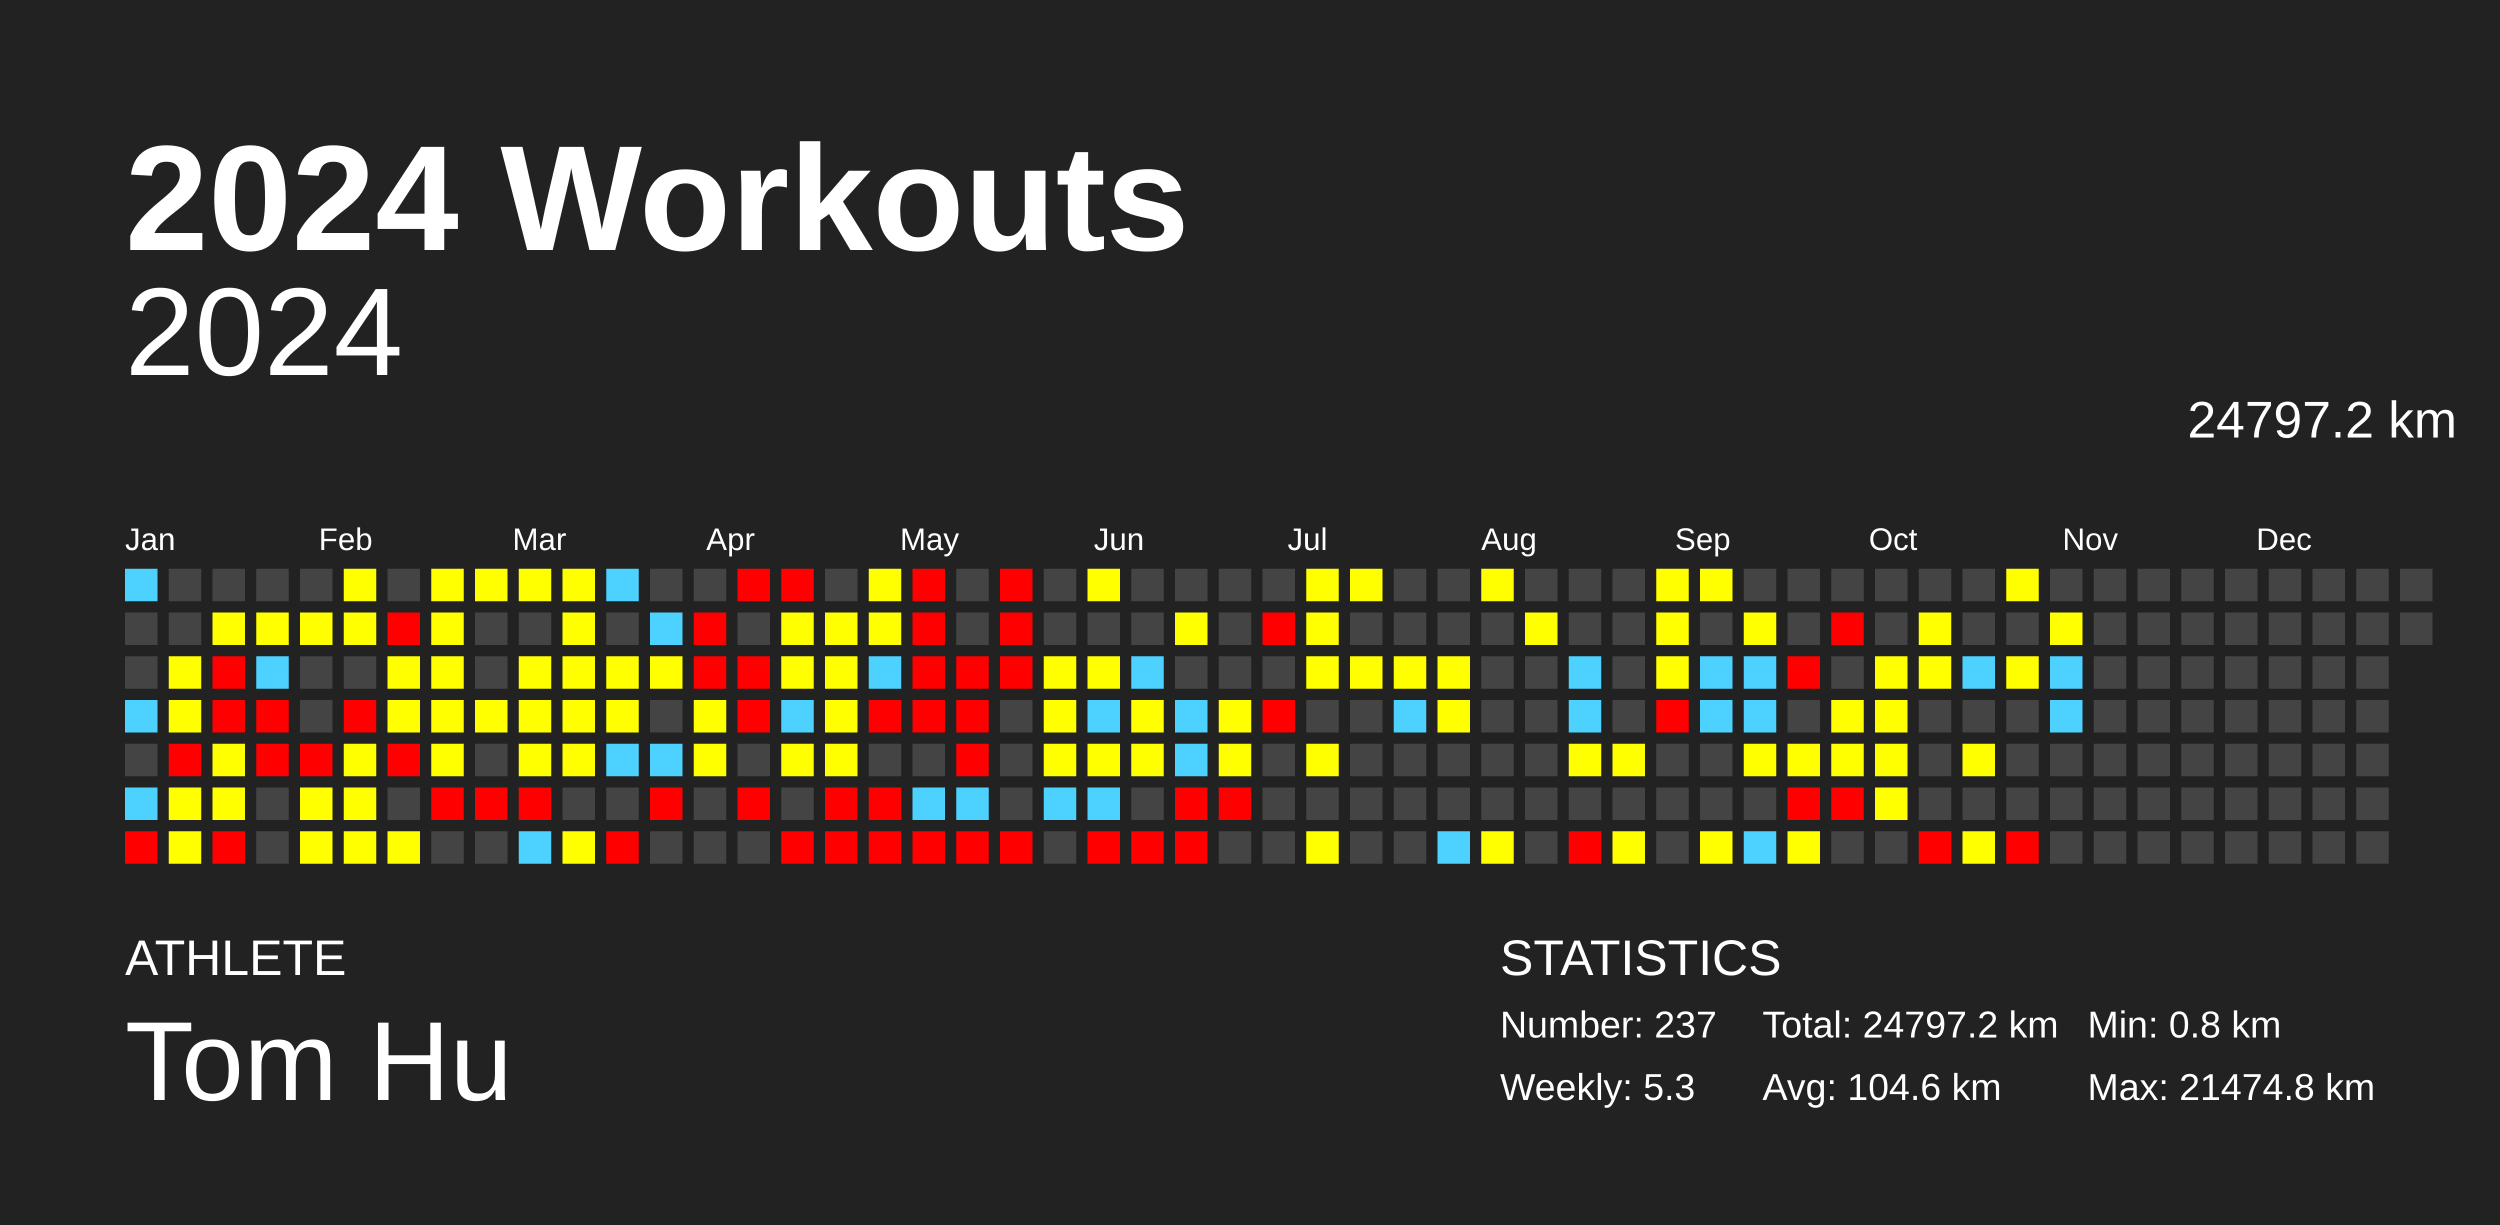
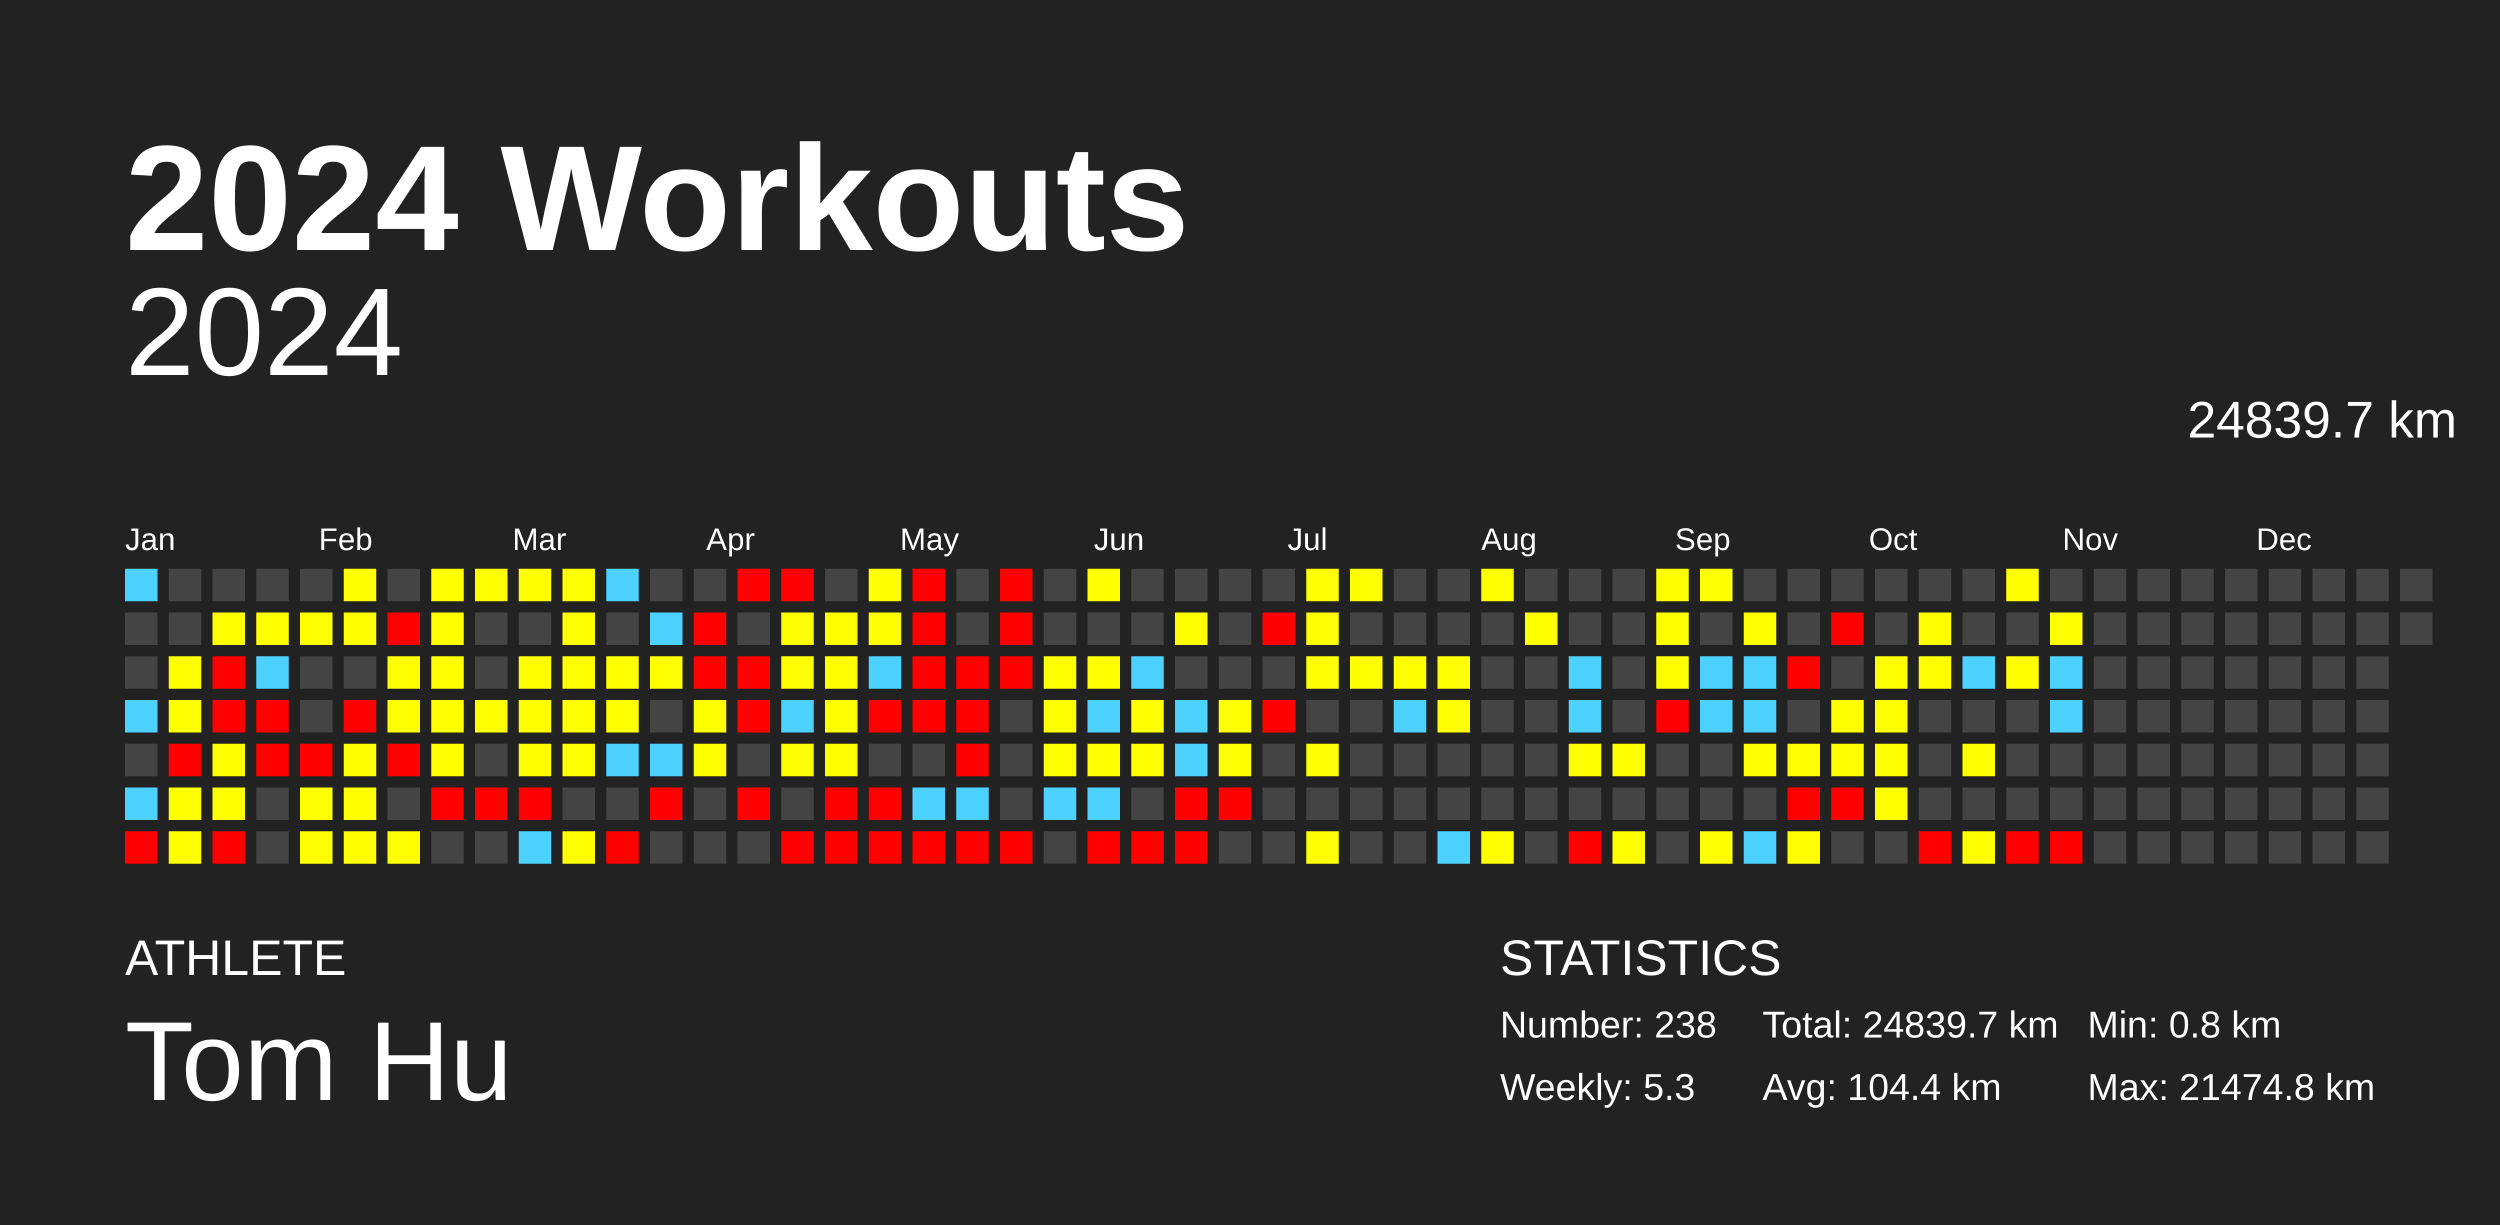
<svg xmlns="http://www.w3.org/2000/svg" baseProfile="full" height="98mm" version="1.1" viewBox="0,0,200,98" width="200mm">
  <defs />
  <rect fill="#222222" height="98" width="200" x="0" y="0" />
  <text fill="#FFFFFF" style="font-size:12px; font-family:Arial; font-weight:bold;" x="10" y="20">2024 Workouts</text>
  <text fill="#FFFFFF" style="font-size:4px; font-family:Arial" x="10" y="78">ATHLETE</text>
  <text fill="#FFFFFF" style="font-size:9px; font-family:Arial" x="10" y="88">Tom Hu</text>
  <text fill="#FFFFFF" style="font-size:4px; font-family:Arial" x="120" y="78">STATISTICS</text>
-   <text fill="#FFFFFF" style="font-size:3px; font-family:Arial" x="120" y="83">Number: 237</text>
+   <text fill="#FFFFFF" style="font-size:3px; font-family:Arial" x="120" y="83">Number: 238</text>
  <text fill="#FFFFFF" style="font-size:3px; font-family:Arial" x="120" y="88">Weekly: 5.3</text>
-   <text fill="#FFFFFF" style="font-size:3px; font-family:Arial" x="141" y="83">Total: 24797.2 km</text>
-   <text fill="#FFFFFF" style="font-size:3px; font-family:Arial" x="141" y="88">Avg: 104.6 km</text>
+   <text fill="#FFFFFF" style="font-size:3px; font-family:Arial" x="141" y="83">Total: 24839.7 km</text>
+   <text fill="#FFFFFF" style="font-size:3px; font-family:Arial" x="141" y="88">Avg: 104.4 km</text>
  <text fill="#FFFFFF" style="font-size:3px; font-family:Arial" x="167" y="83">Min: 0.8 km</text>
  <text fill="#FFFFFF" style="font-size:3px; font-family:Arial" x="167" y="88">Max: 21474.8 km</text>
  <text alignment-baseline="hanging" fill="#FFFFFF" style="font-size:10.0px; font-family:Arial;" x="10" y="30">2024</text>
-   <text alignment-baseline="hanging" fill="#FFFFFF" style="font-size:4.125px; font-family:Arial;" x="175" y="35">24797.2 km</text>
+   <text alignment-baseline="hanging" fill="#FFFFFF" style="font-size:4.125px; font-family:Arial;" x="175" y="35">24839.7 km</text>
  <text fill="#FFFFFF" style="font-size:2.5px; font-family:Arial" x="10.0" y="44">Jan</text>
  <text fill="#FFFFFF" style="font-size:2.5px; font-family:Arial" x="25.5" y="44">Feb</text>
  <text fill="#FFFFFF" style="font-size:2.5px; font-family:Arial" x="41.0" y="44">Mar</text>
  <text fill="#FFFFFF" style="font-size:2.5px; font-family:Arial" x="56.5" y="44">Apr</text>
  <text fill="#FFFFFF" style="font-size:2.5px; font-family:Arial" x="72.0" y="44">May</text>
  <text fill="#FFFFFF" style="font-size:2.5px; font-family:Arial" x="87.5" y="44">Jun</text>
  <text fill="#FFFFFF" style="font-size:2.5px; font-family:Arial" x="103.0" y="44">Jul</text>
  <text fill="#FFFFFF" style="font-size:2.5px; font-family:Arial" x="118.5" y="44">Aug</text>
  <text fill="#FFFFFF" style="font-size:2.5px; font-family:Arial" x="134.0" y="44">Sep</text>
  <text fill="#FFFFFF" style="font-size:2.5px; font-family:Arial" x="149.5" y="44">Oct</text>
  <text fill="#FFFFFF" style="font-size:2.5px; font-family:Arial" x="165.0" y="44">Nov</text>
  <text fill="#FFFFFF" style="font-size:2.5px; font-family:Arial" x="180.5" y="44">Dec</text>
  <rect fill="#4dd2ff" height="2.6" width="2.6" x="10.0" y="45.5" />
  <rect fill="#444444" height="2.6" width="2.6" x="10.0" y="49.0" />
  <rect fill="#444444" height="2.6" width="2.6" x="10.0" y="52.5" />
  <rect fill="#4dd2ff" height="2.6" width="2.6" x="10.0" y="56.0" />
  <rect fill="#444444" height="2.6" width="2.6" x="10.0" y="59.5" />
  <rect fill="#4dd2ff" height="2.6" width="2.6" x="10.0" y="63.0" />
  <rect fill="red" height="2.6" width="2.6" x="10.0" y="66.5" />
  <rect fill="#444444" height="2.6" width="2.6" x="13.5" y="45.5" />
  <rect fill="#444444" height="2.6" width="2.6" x="13.5" y="49.0" />
  <rect fill="#ffff00" height="2.6" width="2.6" x="13.5" y="52.5" />
  <rect fill="#ffff00" height="2.6" width="2.6" x="13.5" y="56.0" />
  <rect fill="red" height="2.6" width="2.6" x="13.5" y="59.5" />
  <rect fill="#ffff00" height="2.6" width="2.6" x="13.5" y="63.0" />
  <rect fill="#ffff00" height="2.6" width="2.6" x="13.5" y="66.5" />
  <rect fill="#444444" height="2.6" width="2.6" x="17.0" y="45.5" />
  <rect fill="#ffff00" height="2.6" width="2.6" x="17.0" y="49.0" />
  <rect fill="red" height="2.6" width="2.6" x="17.0" y="52.5" />
  <rect fill="red" height="2.6" width="2.6" x="17.0" y="56.0" />
  <rect fill="#ffff00" height="2.6" width="2.6" x="17.0" y="59.5" />
  <rect fill="#ffff00" height="2.6" width="2.6" x="17.0" y="63.0" />
  <rect fill="red" height="2.6" width="2.6" x="17.0" y="66.5" />
  <rect fill="#444444" height="2.6" width="2.6" x="20.5" y="45.5" />
  <rect fill="#ffff00" height="2.6" width="2.6" x="20.5" y="49.0" />
  <rect fill="#4dd2ff" height="2.6" width="2.6" x="20.5" y="52.5" />
  <rect fill="red" height="2.6" width="2.6" x="20.5" y="56.0" />
  <rect fill="red" height="2.6" width="2.6" x="20.5" y="59.5" />
  <rect fill="#444444" height="2.6" width="2.6" x="20.5" y="63.0" />
  <rect fill="#444444" height="2.6" width="2.6" x="20.5" y="66.5" />
  <rect fill="#444444" height="2.6" width="2.6" x="24.0" y="45.5" />
  <rect fill="#ffff00" height="2.6" width="2.6" x="24.0" y="49.0" />
  <rect fill="#444444" height="2.6" width="2.6" x="24.0" y="52.5" />
  <rect fill="#444444" height="2.6" width="2.6" x="24.0" y="56.0" />
  <rect fill="red" height="2.6" width="2.6" x="24.0" y="59.5" />
  <rect fill="#ffff00" height="2.6" width="2.6" x="24.0" y="63.0" />
  <rect fill="#ffff00" height="2.6" width="2.6" x="24.0" y="66.5" />
  <rect fill="#ffff00" height="2.6" width="2.6" x="27.5" y="45.5" />
  <rect fill="#ffff00" height="2.6" width="2.6" x="27.5" y="49.0" />
  <rect fill="#444444" height="2.6" width="2.6" x="27.5" y="52.5" />
  <rect fill="red" height="2.6" width="2.6" x="27.5" y="56.0" />
  <rect fill="#ffff00" height="2.6" width="2.6" x="27.5" y="59.5" />
  <rect fill="#ffff00" height="2.6" width="2.6" x="27.5" y="63.0" />
  <rect fill="#ffff00" height="2.6" width="2.6" x="27.5" y="66.5" />
  <rect fill="#444444" height="2.6" width="2.6" x="31.0" y="45.5" />
  <rect fill="red" height="2.6" width="2.6" x="31.0" y="49.0" />
  <rect fill="#ffff00" height="2.6" width="2.6" x="31.0" y="52.5" />
  <rect fill="#ffff00" height="2.6" width="2.6" x="31.0" y="56.0" />
  <rect fill="red" height="2.6" width="2.6" x="31.0" y="59.5" />
  <rect fill="#444444" height="2.6" width="2.6" x="31.0" y="63.0" />
  <rect fill="#ffff00" height="2.6" width="2.6" x="31.0" y="66.5" />
  <rect fill="#ffff00" height="2.6" width="2.6" x="34.5" y="45.5" />
  <rect fill="#ffff00" height="2.6" width="2.6" x="34.5" y="49.0" />
  <rect fill="#ffff00" height="2.6" width="2.6" x="34.5" y="52.5" />
  <rect fill="#ffff00" height="2.6" width="2.6" x="34.5" y="56.0" />
  <rect fill="#ffff00" height="2.6" width="2.6" x="34.5" y="59.5" />
  <rect fill="red" height="2.6" width="2.6" x="34.5" y="63.0" />
  <rect fill="#444444" height="2.6" width="2.6" x="34.5" y="66.5" />
  <rect fill="#ffff00" height="2.6" width="2.6" x="38.0" y="45.5" />
  <rect fill="#444444" height="2.6" width="2.6" x="38.0" y="49.0" />
  <rect fill="#444444" height="2.6" width="2.6" x="38.0" y="52.5" />
  <rect fill="#ffff00" height="2.6" width="2.6" x="38.0" y="56.0" />
  <rect fill="#444444" height="2.6" width="2.6" x="38.0" y="59.5" />
  <rect fill="red" height="2.6" width="2.6" x="38.0" y="63.0" />
  <rect fill="#444444" height="2.6" width="2.6" x="38.0" y="66.5" />
  <rect fill="#ffff00" height="2.6" width="2.6" x="41.5" y="45.5" />
  <rect fill="#444444" height="2.6" width="2.6" x="41.5" y="49.0" />
  <rect fill="#ffff00" height="2.6" width="2.6" x="41.5" y="52.5" />
  <rect fill="#ffff00" height="2.6" width="2.6" x="41.5" y="56.0" />
  <rect fill="#ffff00" height="2.6" width="2.6" x="41.5" y="59.5" />
  <rect fill="red" height="2.6" width="2.6" x="41.5" y="63.0" />
  <rect fill="#4dd2ff" height="2.6" width="2.6" x="41.5" y="66.5" />
  <rect fill="#ffff00" height="2.6" width="2.6" x="45.0" y="45.5" />
  <rect fill="#ffff00" height="2.6" width="2.6" x="45.0" y="49.0" />
  <rect fill="#ffff00" height="2.6" width="2.6" x="45.0" y="52.5" />
  <rect fill="#ffff00" height="2.6" width="2.6" x="45.0" y="56.0" />
  <rect fill="#ffff00" height="2.6" width="2.6" x="45.0" y="59.5" />
  <rect fill="#444444" height="2.6" width="2.6" x="45.0" y="63.0" />
  <rect fill="#ffff00" height="2.6" width="2.6" x="45.0" y="66.5" />
  <rect fill="#4dd2ff" height="2.6" width="2.6" x="48.5" y="45.5" />
  <rect fill="#444444" height="2.6" width="2.6" x="48.5" y="49.0" />
  <rect fill="#ffff00" height="2.6" width="2.6" x="48.5" y="52.5" />
  <rect fill="#ffff00" height="2.6" width="2.6" x="48.5" y="56.0" />
  <rect fill="#4dd2ff" height="2.6" width="2.6" x="48.5" y="59.5" />
  <rect fill="#444444" height="2.6" width="2.6" x="48.5" y="63.0" />
  <rect fill="red" height="2.6" width="2.6" x="48.5" y="66.5" />
  <rect fill="#444444" height="2.6" width="2.6" x="52.0" y="45.5" />
  <rect fill="#4dd2ff" height="2.6" width="2.6" x="52.0" y="49.0" />
  <rect fill="#ffff00" height="2.6" width="2.6" x="52.0" y="52.5" />
  <rect fill="#444444" height="2.6" width="2.6" x="52.0" y="56.0" />
  <rect fill="#4dd2ff" height="2.6" width="2.6" x="52.0" y="59.5" />
  <rect fill="red" height="2.6" width="2.6" x="52.0" y="63.0" />
  <rect fill="#444444" height="2.6" width="2.6" x="52.0" y="66.5" />
  <rect fill="#444444" height="2.6" width="2.6" x="55.5" y="45.5" />
  <rect fill="red" height="2.6" width="2.6" x="55.5" y="49.0" />
  <rect fill="red" height="2.6" width="2.6" x="55.5" y="52.5" />
  <rect fill="#ffff00" height="2.6" width="2.6" x="55.5" y="56.0" />
  <rect fill="#ffff00" height="2.6" width="2.6" x="55.5" y="59.5" />
  <rect fill="#444444" height="2.6" width="2.6" x="55.5" y="63.0" />
  <rect fill="#444444" height="2.6" width="2.6" x="55.5" y="66.5" />
  <rect fill="red" height="2.6" width="2.6" x="59.0" y="45.5" />
  <rect fill="#444444" height="2.6" width="2.6" x="59.0" y="49.0" />
  <rect fill="red" height="2.6" width="2.6" x="59.0" y="52.5" />
  <rect fill="red" height="2.6" width="2.6" x="59.0" y="56.0" />
  <rect fill="#444444" height="2.6" width="2.6" x="59.0" y="59.5" />
  <rect fill="red" height="2.6" width="2.6" x="59.0" y="63.0" />
  <rect fill="#444444" height="2.6" width="2.6" x="59.0" y="66.5" />
  <rect fill="red" height="2.6" width="2.6" x="62.5" y="45.5" />
  <rect fill="#ffff00" height="2.6" width="2.6" x="62.5" y="49.0" />
  <rect fill="#ffff00" height="2.6" width="2.6" x="62.5" y="52.5" />
  <rect fill="#4dd2ff" height="2.6" width="2.6" x="62.5" y="56.0" />
  <rect fill="#ffff00" height="2.6" width="2.6" x="62.5" y="59.5" />
  <rect fill="#444444" height="2.6" width="2.6" x="62.5" y="63.0" />
  <rect fill="red" height="2.6" width="2.6" x="62.5" y="66.5" />
  <rect fill="#444444" height="2.6" width="2.6" x="66.0" y="45.5" />
  <rect fill="#ffff00" height="2.6" width="2.6" x="66.0" y="49.0" />
  <rect fill="#ffff00" height="2.6" width="2.6" x="66.0" y="52.5" />
  <rect fill="#ffff00" height="2.6" width="2.6" x="66.0" y="56.0" />
  <rect fill="#ffff00" height="2.6" width="2.6" x="66.0" y="59.5" />
  <rect fill="red" height="2.6" width="2.6" x="66.0" y="63.0" />
  <rect fill="red" height="2.6" width="2.6" x="66.0" y="66.5" />
  <rect fill="#ffff00" height="2.6" width="2.6" x="69.5" y="45.5" />
  <rect fill="#ffff00" height="2.6" width="2.6" x="69.5" y="49.0" />
  <rect fill="#4dd2ff" height="2.6" width="2.6" x="69.5" y="52.5" />
  <rect fill="red" height="2.6" width="2.6" x="69.5" y="56.0" />
  <rect fill="#444444" height="2.6" width="2.6" x="69.5" y="59.5" />
  <rect fill="red" height="2.6" width="2.6" x="69.5" y="63.0" />
  <rect fill="red" height="2.6" width="2.6" x="69.5" y="66.5" />
  <rect fill="red" height="2.6" width="2.6" x="73.0" y="45.5" />
  <rect fill="red" height="2.6" width="2.6" x="73.0" y="49.0" />
  <rect fill="red" height="2.6" width="2.6" x="73.0" y="52.5" />
  <rect fill="red" height="2.6" width="2.6" x="73.0" y="56.0" />
  <rect fill="#444444" height="2.6" width="2.6" x="73.0" y="59.5" />
  <rect fill="#4dd2ff" height="2.6" width="2.6" x="73.0" y="63.0" />
  <rect fill="red" height="2.6" width="2.6" x="73.0" y="66.5" />
  <rect fill="#444444" height="2.6" width="2.6" x="76.5" y="45.5" />
  <rect fill="#444444" height="2.6" width="2.6" x="76.5" y="49.0" />
  <rect fill="red" height="2.6" width="2.6" x="76.5" y="52.5" />
  <rect fill="red" height="2.6" width="2.6" x="76.5" y="56.0" />
  <rect fill="red" height="2.6" width="2.6" x="76.5" y="59.5" />
  <rect fill="#4dd2ff" height="2.6" width="2.6" x="76.5" y="63.0" />
  <rect fill="red" height="2.6" width="2.6" x="76.5" y="66.5" />
  <rect fill="red" height="2.6" width="2.6" x="80.0" y="45.5" />
  <rect fill="red" height="2.6" width="2.6" x="80.0" y="49.0" />
  <rect fill="red" height="2.6" width="2.6" x="80.0" y="52.5" />
  <rect fill="#444444" height="2.6" width="2.6" x="80.0" y="56.0" />
  <rect fill="#444444" height="2.6" width="2.6" x="80.0" y="59.5" />
  <rect fill="#444444" height="2.6" width="2.6" x="80.0" y="63.0" />
  <rect fill="red" height="2.6" width="2.6" x="80.0" y="66.5" />
  <rect fill="#444444" height="2.6" width="2.6" x="83.5" y="45.5" />
  <rect fill="#444444" height="2.6" width="2.6" x="83.5" y="49.0" />
  <rect fill="#ffff00" height="2.6" width="2.6" x="83.5" y="52.5" />
  <rect fill="#ffff00" height="2.6" width="2.6" x="83.5" y="56.0" />
  <rect fill="#ffff00" height="2.6" width="2.6" x="83.5" y="59.5" />
  <rect fill="#4dd2ff" height="2.6" width="2.6" x="83.5" y="63.0" />
  <rect fill="#444444" height="2.6" width="2.6" x="83.5" y="66.5" />
  <rect fill="#ffff00" height="2.6" width="2.6" x="87.0" y="45.5" />
  <rect fill="#444444" height="2.6" width="2.6" x="87.0" y="49.0" />
  <rect fill="#ffff00" height="2.6" width="2.6" x="87.0" y="52.5" />
  <rect fill="#4dd2ff" height="2.6" width="2.6" x="87.0" y="56.0" />
  <rect fill="#ffff00" height="2.6" width="2.6" x="87.0" y="59.5" />
  <rect fill="#4dd2ff" height="2.6" width="2.6" x="87.0" y="63.0" />
  <rect fill="red" height="2.6" width="2.6" x="87.0" y="66.5" />
  <rect fill="#444444" height="2.6" width="2.6" x="90.5" y="45.5" />
  <rect fill="#444444" height="2.6" width="2.6" x="90.5" y="49.0" />
  <rect fill="#4dd2ff" height="2.6" width="2.6" x="90.5" y="52.5" />
  <rect fill="#ffff00" height="2.6" width="2.6" x="90.5" y="56.0" />
  <rect fill="#ffff00" height="2.6" width="2.6" x="90.5" y="59.5" />
  <rect fill="#444444" height="2.6" width="2.6" x="90.5" y="63.0" />
  <rect fill="red" height="2.6" width="2.6" x="90.5" y="66.5" />
  <rect fill="#444444" height="2.6" width="2.6" x="94.0" y="45.5" />
  <rect fill="#ffff00" height="2.6" width="2.6" x="94.0" y="49.0" />
  <rect fill="#444444" height="2.6" width="2.6" x="94.0" y="52.5" />
  <rect fill="#4dd2ff" height="2.6" width="2.6" x="94.0" y="56.0" />
  <rect fill="#4dd2ff" height="2.6" width="2.6" x="94.0" y="59.5" />
  <rect fill="red" height="2.6" width="2.6" x="94.0" y="63.0" />
  <rect fill="red" height="2.6" width="2.6" x="94.0" y="66.5" />
  <rect fill="#444444" height="2.6" width="2.6" x="97.5" y="45.5" />
  <rect fill="#444444" height="2.6" width="2.6" x="97.5" y="49.0" />
  <rect fill="#444444" height="2.6" width="2.6" x="97.5" y="52.5" />
  <rect fill="#ffff00" height="2.6" width="2.6" x="97.5" y="56.0" />
  <rect fill="#ffff00" height="2.6" width="2.6" x="97.5" y="59.5" />
  <rect fill="red" height="2.6" width="2.6" x="97.5" y="63.0" />
  <rect fill="#444444" height="2.6" width="2.6" x="97.5" y="66.5" />
  <rect fill="#444444" height="2.6" width="2.6" x="101.0" y="45.5" />
  <rect fill="red" height="2.6" width="2.6" x="101.0" y="49.0" />
  <rect fill="#444444" height="2.6" width="2.6" x="101.0" y="52.5" />
  <rect fill="red" height="2.6" width="2.6" x="101.0" y="56.0" />
  <rect fill="#444444" height="2.6" width="2.6" x="101.0" y="59.5" />
  <rect fill="#444444" height="2.6" width="2.6" x="101.0" y="63.0" />
  <rect fill="#444444" height="2.6" width="2.6" x="101.0" y="66.5" />
  <rect fill="#ffff00" height="2.6" width="2.6" x="104.5" y="45.5" />
  <rect fill="#ffff00" height="2.6" width="2.6" x="104.5" y="49.0" />
  <rect fill="#ffff00" height="2.6" width="2.6" x="104.5" y="52.5" />
  <rect fill="#444444" height="2.6" width="2.6" x="104.5" y="56.0" />
  <rect fill="#ffff00" height="2.6" width="2.6" x="104.5" y="59.5" />
  <rect fill="#444444" height="2.6" width="2.6" x="104.5" y="63.0" />
  <rect fill="#ffff00" height="2.6" width="2.6" x="104.5" y="66.5" />
  <rect fill="#ffff00" height="2.6" width="2.6" x="108.0" y="45.5" />
  <rect fill="#444444" height="2.6" width="2.6" x="108.0" y="49.0" />
  <rect fill="#ffff00" height="2.6" width="2.6" x="108.0" y="52.5" />
  <rect fill="#444444" height="2.6" width="2.6" x="108.0" y="56.0" />
  <rect fill="#444444" height="2.6" width="2.6" x="108.0" y="59.5" />
  <rect fill="#444444" height="2.6" width="2.6" x="108.0" y="63.0" />
  <rect fill="#444444" height="2.6" width="2.6" x="108.0" y="66.5" />
  <rect fill="#444444" height="2.6" width="2.6" x="111.5" y="45.5" />
  <rect fill="#444444" height="2.6" width="2.6" x="111.5" y="49.0" />
  <rect fill="#ffff00" height="2.6" width="2.6" x="111.5" y="52.5" />
  <rect fill="#4dd2ff" height="2.6" width="2.6" x="111.5" y="56.0" />
  <rect fill="#444444" height="2.6" width="2.6" x="111.5" y="59.5" />
  <rect fill="#444444" height="2.6" width="2.6" x="111.5" y="63.0" />
  <rect fill="#444444" height="2.6" width="2.6" x="111.5" y="66.5" />
  <rect fill="#444444" height="2.6" width="2.6" x="115.0" y="45.5" />
  <rect fill="#444444" height="2.6" width="2.6" x="115.0" y="49.0" />
  <rect fill="#ffff00" height="2.6" width="2.6" x="115.0" y="52.5" />
  <rect fill="#ffff00" height="2.6" width="2.6" x="115.0" y="56.0" />
  <rect fill="#444444" height="2.6" width="2.6" x="115.0" y="59.5" />
  <rect fill="#444444" height="2.6" width="2.6" x="115.0" y="63.0" />
  <rect fill="#4dd2ff" height="2.6" width="2.6" x="115.0" y="66.5" />
  <rect fill="#ffff00" height="2.6" width="2.6" x="118.5" y="45.5" />
  <rect fill="#444444" height="2.6" width="2.6" x="118.5" y="49.0" />
  <rect fill="#444444" height="2.6" width="2.6" x="118.5" y="52.5" />
  <rect fill="#444444" height="2.6" width="2.6" x="118.5" y="56.0" />
  <rect fill="#444444" height="2.6" width="2.6" x="118.5" y="59.5" />
  <rect fill="#444444" height="2.6" width="2.6" x="118.5" y="63.0" />
  <rect fill="#ffff00" height="2.6" width="2.6" x="118.5" y="66.5" />
  <rect fill="#444444" height="2.6" width="2.6" x="122.0" y="45.5" />
  <rect fill="#ffff00" height="2.6" width="2.6" x="122.0" y="49.0" />
  <rect fill="#444444" height="2.6" width="2.6" x="122.0" y="52.5" />
  <rect fill="#444444" height="2.6" width="2.6" x="122.0" y="56.0" />
  <rect fill="#444444" height="2.6" width="2.6" x="122.0" y="59.5" />
  <rect fill="#444444" height="2.6" width="2.6" x="122.0" y="63.0" />
  <rect fill="#444444" height="2.6" width="2.6" x="122.0" y="66.5" />
  <rect fill="#444444" height="2.6" width="2.6" x="125.5" y="45.5" />
  <rect fill="#444444" height="2.6" width="2.6" x="125.5" y="49.0" />
  <rect fill="#4dd2ff" height="2.6" width="2.6" x="125.5" y="52.5" />
  <rect fill="#4dd2ff" height="2.6" width="2.6" x="125.5" y="56.0" />
  <rect fill="#ffff00" height="2.6" width="2.6" x="125.5" y="59.5" />
  <rect fill="#444444" height="2.6" width="2.6" x="125.5" y="63.0" />
  <rect fill="red" height="2.6" width="2.6" x="125.5" y="66.5" />
  <rect fill="#444444" height="2.6" width="2.6" x="129.0" y="45.5" />
  <rect fill="#444444" height="2.6" width="2.6" x="129.0" y="49.0" />
  <rect fill="#444444" height="2.6" width="2.6" x="129.0" y="52.5" />
  <rect fill="#444444" height="2.6" width="2.6" x="129.0" y="56.0" />
  <rect fill="#ffff00" height="2.6" width="2.6" x="129.0" y="59.5" />
  <rect fill="#444444" height="2.6" width="2.6" x="129.0" y="63.0" />
  <rect fill="#ffff00" height="2.6" width="2.6" x="129.0" y="66.5" />
  <rect fill="#ffff00" height="2.6" width="2.6" x="132.5" y="45.5" />
  <rect fill="#ffff00" height="2.6" width="2.6" x="132.5" y="49.0" />
  <rect fill="#ffff00" height="2.6" width="2.6" x="132.5" y="52.5" />
  <rect fill="red" height="2.6" width="2.6" x="132.5" y="56.0" />
  <rect fill="#444444" height="2.6" width="2.6" x="132.5" y="59.5" />
  <rect fill="#444444" height="2.6" width="2.6" x="132.5" y="63.0" />
  <rect fill="#444444" height="2.6" width="2.6" x="132.5" y="66.5" />
  <rect fill="#ffff00" height="2.6" width="2.6" x="136.0" y="45.5" />
  <rect fill="#444444" height="2.6" width="2.6" x="136.0" y="49.0" />
  <rect fill="#4dd2ff" height="2.6" width="2.6" x="136.0" y="52.5" />
  <rect fill="#4dd2ff" height="2.6" width="2.6" x="136.0" y="56.0" />
  <rect fill="#444444" height="2.6" width="2.6" x="136.0" y="59.5" />
  <rect fill="#444444" height="2.6" width="2.6" x="136.0" y="63.0" />
  <rect fill="#ffff00" height="2.6" width="2.6" x="136.0" y="66.5" />
  <rect fill="#444444" height="2.6" width="2.6" x="139.5" y="45.5" />
  <rect fill="#ffff00" height="2.6" width="2.6" x="139.5" y="49.0" />
  <rect fill="#4dd2ff" height="2.6" width="2.6" x="139.5" y="52.5" />
  <rect fill="#4dd2ff" height="2.6" width="2.6" x="139.5" y="56.0" />
  <rect fill="#ffff00" height="2.6" width="2.6" x="139.5" y="59.5" />
  <rect fill="#444444" height="2.6" width="2.6" x="139.5" y="63.0" />
  <rect fill="#4dd2ff" height="2.6" width="2.6" x="139.5" y="66.5" />
  <rect fill="#444444" height="2.6" width="2.6" x="143.0" y="45.5" />
  <rect fill="#444444" height="2.6" width="2.6" x="143.0" y="49.0" />
  <rect fill="red" height="2.6" width="2.6" x="143.0" y="52.5" />
  <rect fill="#444444" height="2.6" width="2.6" x="143.0" y="56.0" />
  <rect fill="#ffff00" height="2.6" width="2.6" x="143.0" y="59.5" />
  <rect fill="red" height="2.6" width="2.6" x="143.0" y="63.0" />
  <rect fill="#ffff00" height="2.6" width="2.6" x="143.0" y="66.5" />
  <rect fill="#444444" height="2.6" width="2.6" x="146.5" y="45.5" />
  <rect fill="red" height="2.6" width="2.6" x="146.5" y="49.0" />
  <rect fill="#444444" height="2.6" width="2.6" x="146.5" y="52.5" />
  <rect fill="#ffff00" height="2.6" width="2.6" x="146.5" y="56.0" />
  <rect fill="#ffff00" height="2.6" width="2.6" x="146.5" y="59.5" />
  <rect fill="red" height="2.6" width="2.6" x="146.5" y="63.0" />
  <rect fill="#444444" height="2.6" width="2.6" x="146.5" y="66.5" />
  <rect fill="#444444" height="2.6" width="2.6" x="150.0" y="45.5" />
  <rect fill="#444444" height="2.6" width="2.6" x="150.0" y="49.0" />
  <rect fill="#ffff00" height="2.6" width="2.6" x="150.0" y="52.5" />
  <rect fill="#ffff00" height="2.6" width="2.6" x="150.0" y="56.0" />
  <rect fill="#ffff00" height="2.6" width="2.6" x="150.0" y="59.5" />
  <rect fill="#ffff00" height="2.6" width="2.6" x="150.0" y="63.0" />
  <rect fill="#444444" height="2.6" width="2.6" x="150.0" y="66.5" />
  <rect fill="#444444" height="2.6" width="2.6" x="153.5" y="45.5" />
  <rect fill="#ffff00" height="2.6" width="2.6" x="153.5" y="49.0" />
  <rect fill="#ffff00" height="2.6" width="2.6" x="153.5" y="52.5" />
  <rect fill="#444444" height="2.6" width="2.6" x="153.5" y="56.0" />
  <rect fill="#444444" height="2.6" width="2.6" x="153.5" y="59.5" />
  <rect fill="#444444" height="2.6" width="2.6" x="153.5" y="63.0" />
  <rect fill="red" height="2.6" width="2.6" x="153.5" y="66.5" />
  <rect fill="#444444" height="2.6" width="2.6" x="157.0" y="45.5" />
  <rect fill="#444444" height="2.6" width="2.6" x="157.0" y="49.0" />
  <rect fill="#4dd2ff" height="2.6" width="2.6" x="157.0" y="52.5" />
  <rect fill="#444444" height="2.6" width="2.6" x="157.0" y="56.0" />
  <rect fill="#ffff00" height="2.6" width="2.6" x="157.0" y="59.5" />
  <rect fill="#444444" height="2.6" width="2.6" x="157.0" y="63.0" />
  <rect fill="#ffff00" height="2.6" width="2.6" x="157.0" y="66.5" />
  <rect fill="#ffff00" height="2.6" width="2.6" x="160.5" y="45.5" />
  <rect fill="#444444" height="2.6" width="2.6" x="160.5" y="49.0" />
  <rect fill="#ffff00" height="2.6" width="2.6" x="160.5" y="52.5" />
  <rect fill="#444444" height="2.6" width="2.6" x="160.5" y="56.0" />
  <rect fill="#444444" height="2.6" width="2.6" x="160.5" y="59.5" />
  <rect fill="#444444" height="2.6" width="2.6" x="160.5" y="63.0" />
  <rect fill="red" height="2.6" width="2.6" x="160.5" y="66.5" />
  <rect fill="#444444" height="2.6" width="2.6" x="164.0" y="45.5" />
  <rect fill="#ffff00" height="2.6" width="2.6" x="164.0" y="49.0" />
  <rect fill="#4dd2ff" height="2.6" width="2.6" x="164.0" y="52.5" />
  <rect fill="#4dd2ff" height="2.6" width="2.6" x="164.0" y="56.0" />
  <rect fill="#444444" height="2.6" width="2.6" x="164.0" y="59.5" />
  <rect fill="#444444" height="2.6" width="2.6" x="164.0" y="63.0" />
-   <rect fill="#444444" height="2.6" width="2.6" x="164.0" y="66.5" />
+   <rect fill="red" height="2.6" width="2.6" x="164.0" y="66.5" />
  <rect fill="#444444" height="2.6" width="2.6" x="167.5" y="45.5" />
  <rect fill="#444444" height="2.6" width="2.6" x="167.5" y="49.0" />
  <rect fill="#444444" height="2.6" width="2.6" x="167.5" y="52.5" />
  <rect fill="#444444" height="2.6" width="2.6" x="167.5" y="56.0" />
  <rect fill="#444444" height="2.6" width="2.6" x="167.5" y="59.5" />
  <rect fill="#444444" height="2.6" width="2.6" x="167.5" y="63.0" />
  <rect fill="#444444" height="2.6" width="2.6" x="167.5" y="66.5" />
  <rect fill="#444444" height="2.6" width="2.6" x="171.0" y="45.5" />
  <rect fill="#444444" height="2.6" width="2.6" x="171.0" y="49.0" />
  <rect fill="#444444" height="2.6" width="2.6" x="171.0" y="52.5" />
  <rect fill="#444444" height="2.6" width="2.6" x="171.0" y="56.0" />
  <rect fill="#444444" height="2.6" width="2.6" x="171.0" y="59.5" />
  <rect fill="#444444" height="2.6" width="2.6" x="171.0" y="63.0" />
  <rect fill="#444444" height="2.6" width="2.6" x="171.0" y="66.5" />
  <rect fill="#444444" height="2.6" width="2.6" x="174.5" y="45.5" />
  <rect fill="#444444" height="2.6" width="2.6" x="174.5" y="49.0" />
  <rect fill="#444444" height="2.6" width="2.6" x="174.5" y="52.5" />
  <rect fill="#444444" height="2.6" width="2.6" x="174.5" y="56.0" />
  <rect fill="#444444" height="2.6" width="2.6" x="174.5" y="59.5" />
  <rect fill="#444444" height="2.6" width="2.6" x="174.5" y="63.0" />
  <rect fill="#444444" height="2.6" width="2.6" x="174.5" y="66.5" />
  <rect fill="#444444" height="2.6" width="2.6" x="178.0" y="45.5" />
  <rect fill="#444444" height="2.6" width="2.6" x="178.0" y="49.0" />
  <rect fill="#444444" height="2.6" width="2.6" x="178.0" y="52.5" />
  <rect fill="#444444" height="2.6" width="2.6" x="178.0" y="56.0" />
  <rect fill="#444444" height="2.6" width="2.6" x="178.0" y="59.5" />
  <rect fill="#444444" height="2.6" width="2.6" x="178.0" y="63.0" />
  <rect fill="#444444" height="2.6" width="2.6" x="178.0" y="66.5" />
  <rect fill="#444444" height="2.6" width="2.6" x="181.5" y="45.5" />
  <rect fill="#444444" height="2.6" width="2.6" x="181.5" y="49.0" />
  <rect fill="#444444" height="2.6" width="2.6" x="181.5" y="52.5" />
  <rect fill="#444444" height="2.6" width="2.6" x="181.5" y="56.0" />
  <rect fill="#444444" height="2.6" width="2.6" x="181.5" y="59.5" />
  <rect fill="#444444" height="2.6" width="2.6" x="181.5" y="63.0" />
  <rect fill="#444444" height="2.6" width="2.6" x="181.5" y="66.5" />
  <rect fill="#444444" height="2.6" width="2.6" x="185.0" y="45.5" />
  <rect fill="#444444" height="2.6" width="2.6" x="185.0" y="49.0" />
  <rect fill="#444444" height="2.6" width="2.6" x="185.0" y="52.5" />
  <rect fill="#444444" height="2.6" width="2.6" x="185.0" y="56.0" />
  <rect fill="#444444" height="2.6" width="2.6" x="185.0" y="59.5" />
  <rect fill="#444444" height="2.6" width="2.6" x="185.0" y="63.0" />
  <rect fill="#444444" height="2.6" width="2.6" x="185.0" y="66.5" />
  <rect fill="#444444" height="2.6" width="2.6" x="188.5" y="45.5" />
  <rect fill="#444444" height="2.6" width="2.6" x="188.5" y="49.0" />
  <rect fill="#444444" height="2.6" width="2.6" x="188.5" y="52.5" />
  <rect fill="#444444" height="2.6" width="2.6" x="188.5" y="56.0" />
  <rect fill="#444444" height="2.6" width="2.6" x="188.5" y="59.5" />
  <rect fill="#444444" height="2.6" width="2.6" x="188.5" y="63.0" />
  <rect fill="#444444" height="2.6" width="2.6" x="188.5" y="66.5" />
  <rect fill="#444444" height="2.6" width="2.6" x="192.0" y="45.5" />
  <rect fill="#444444" height="2.6" width="2.6" x="192.0" y="49.0" />
</svg>
